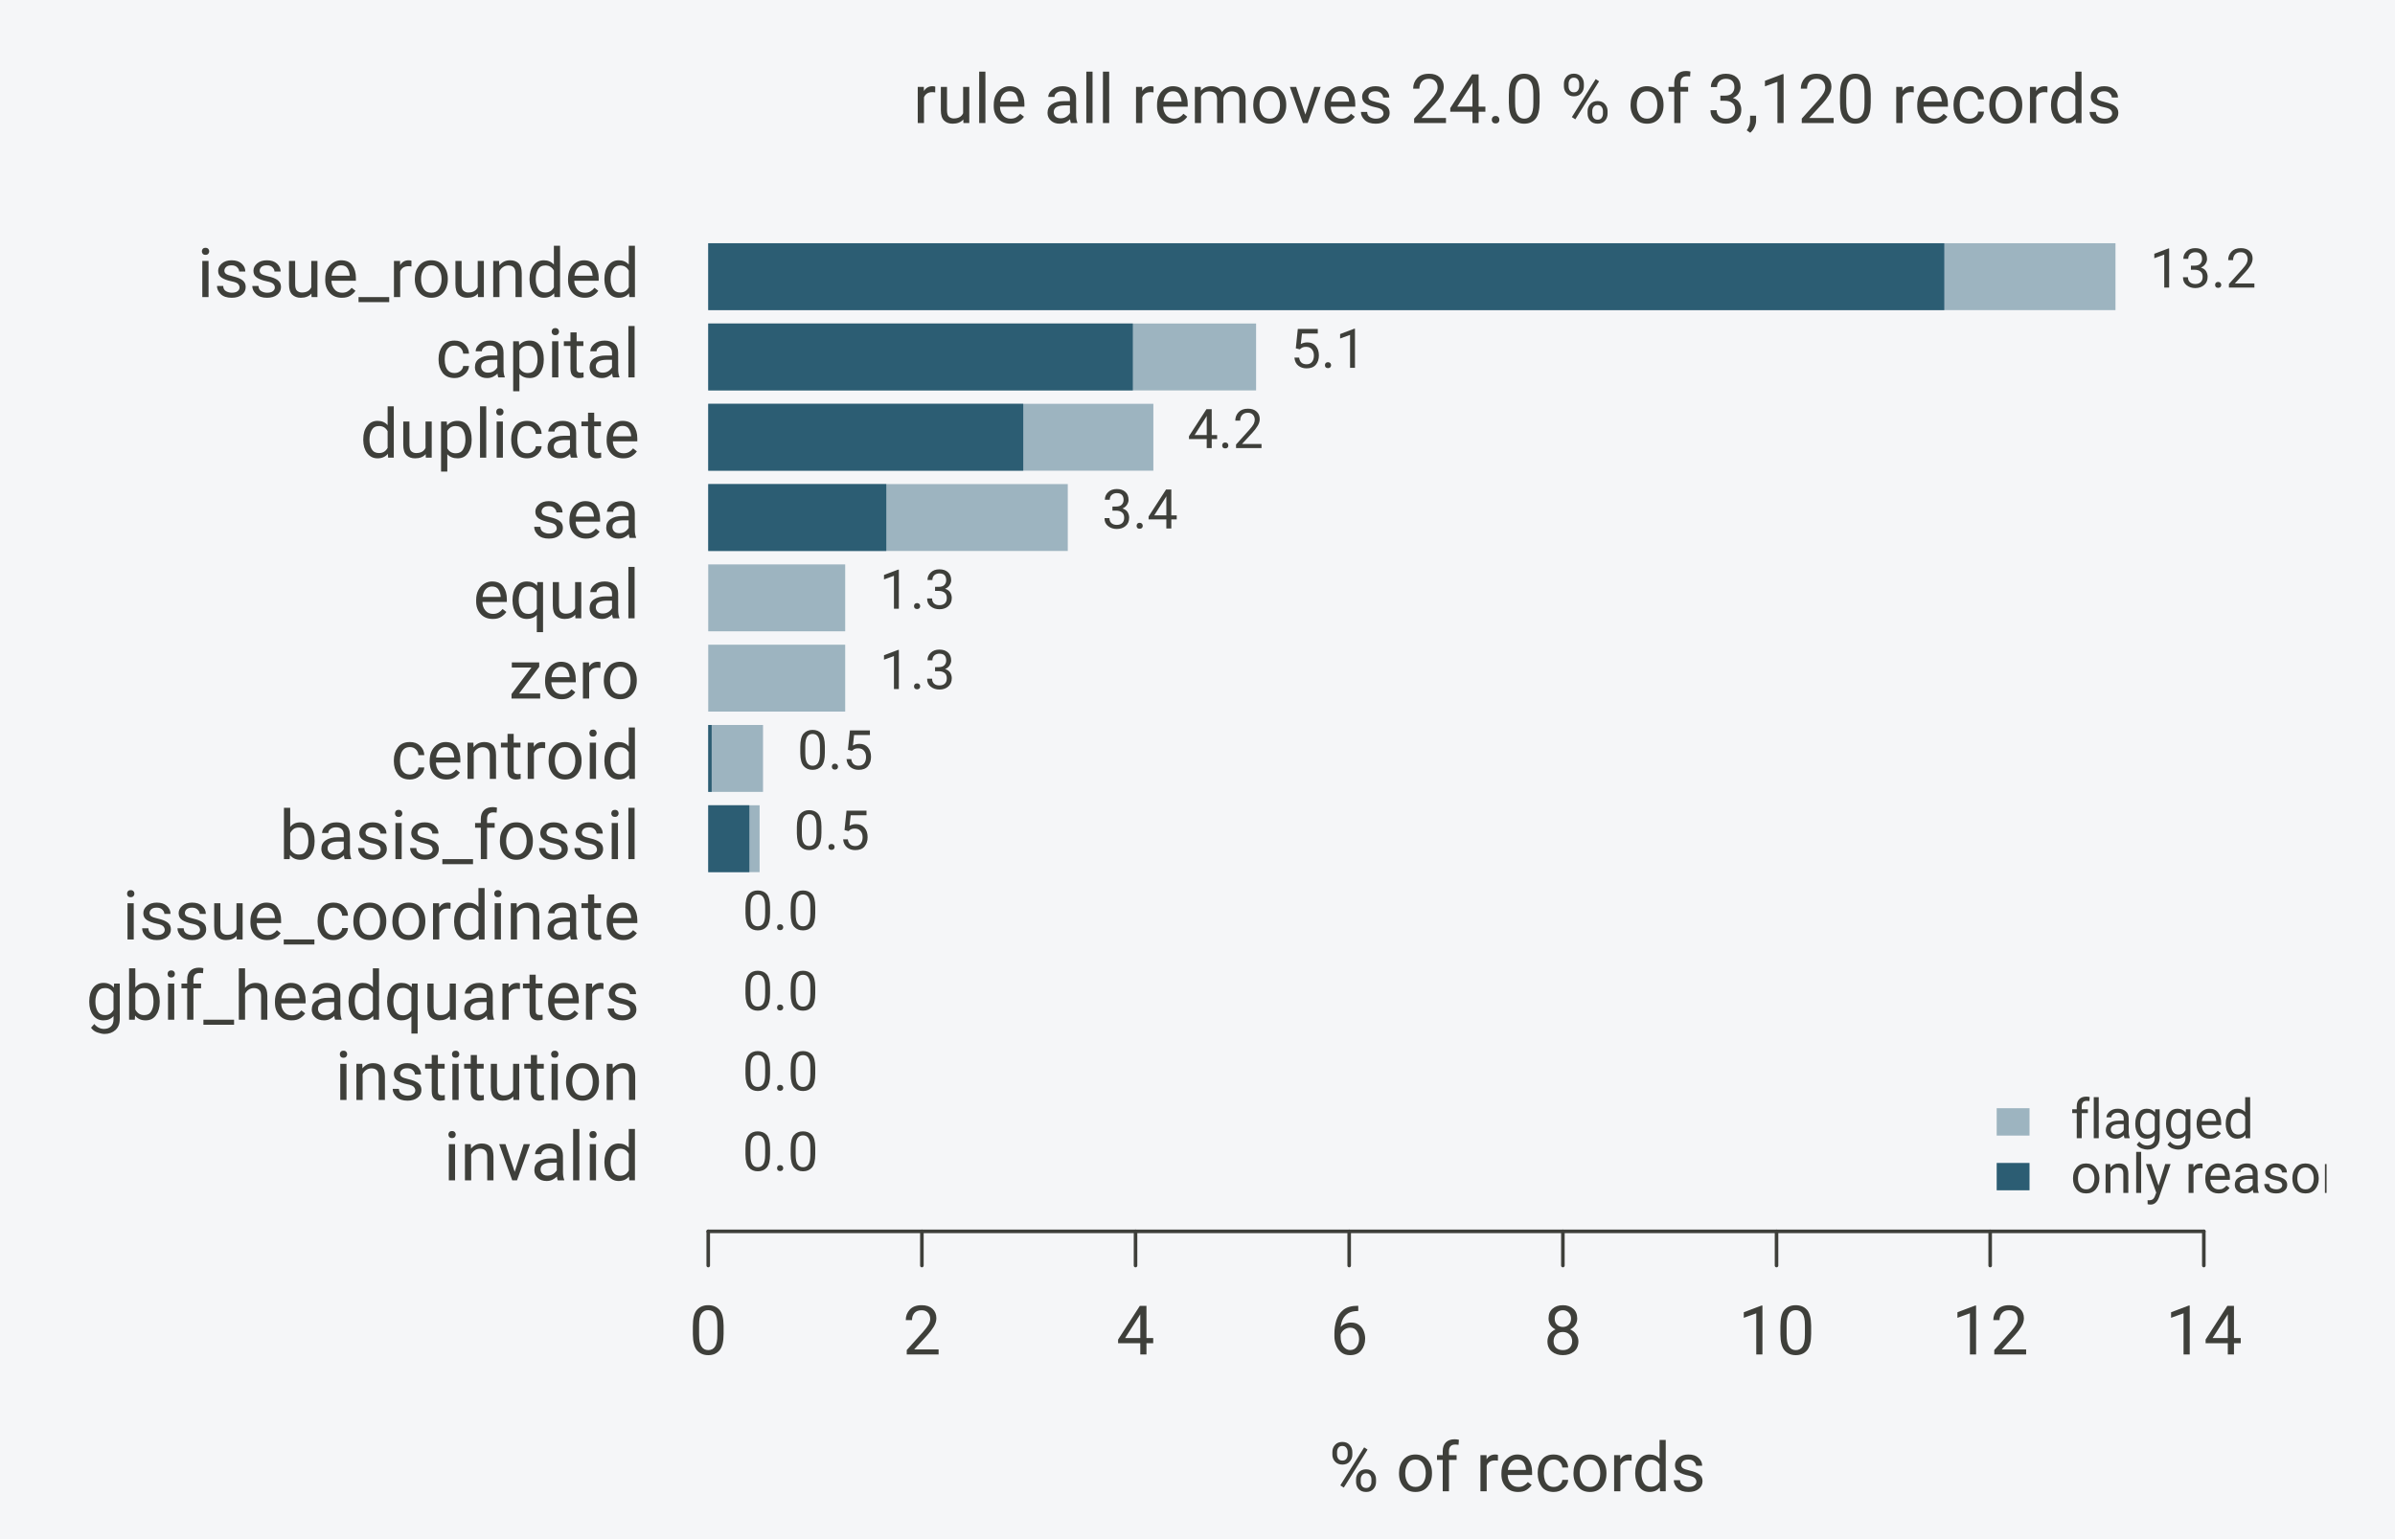
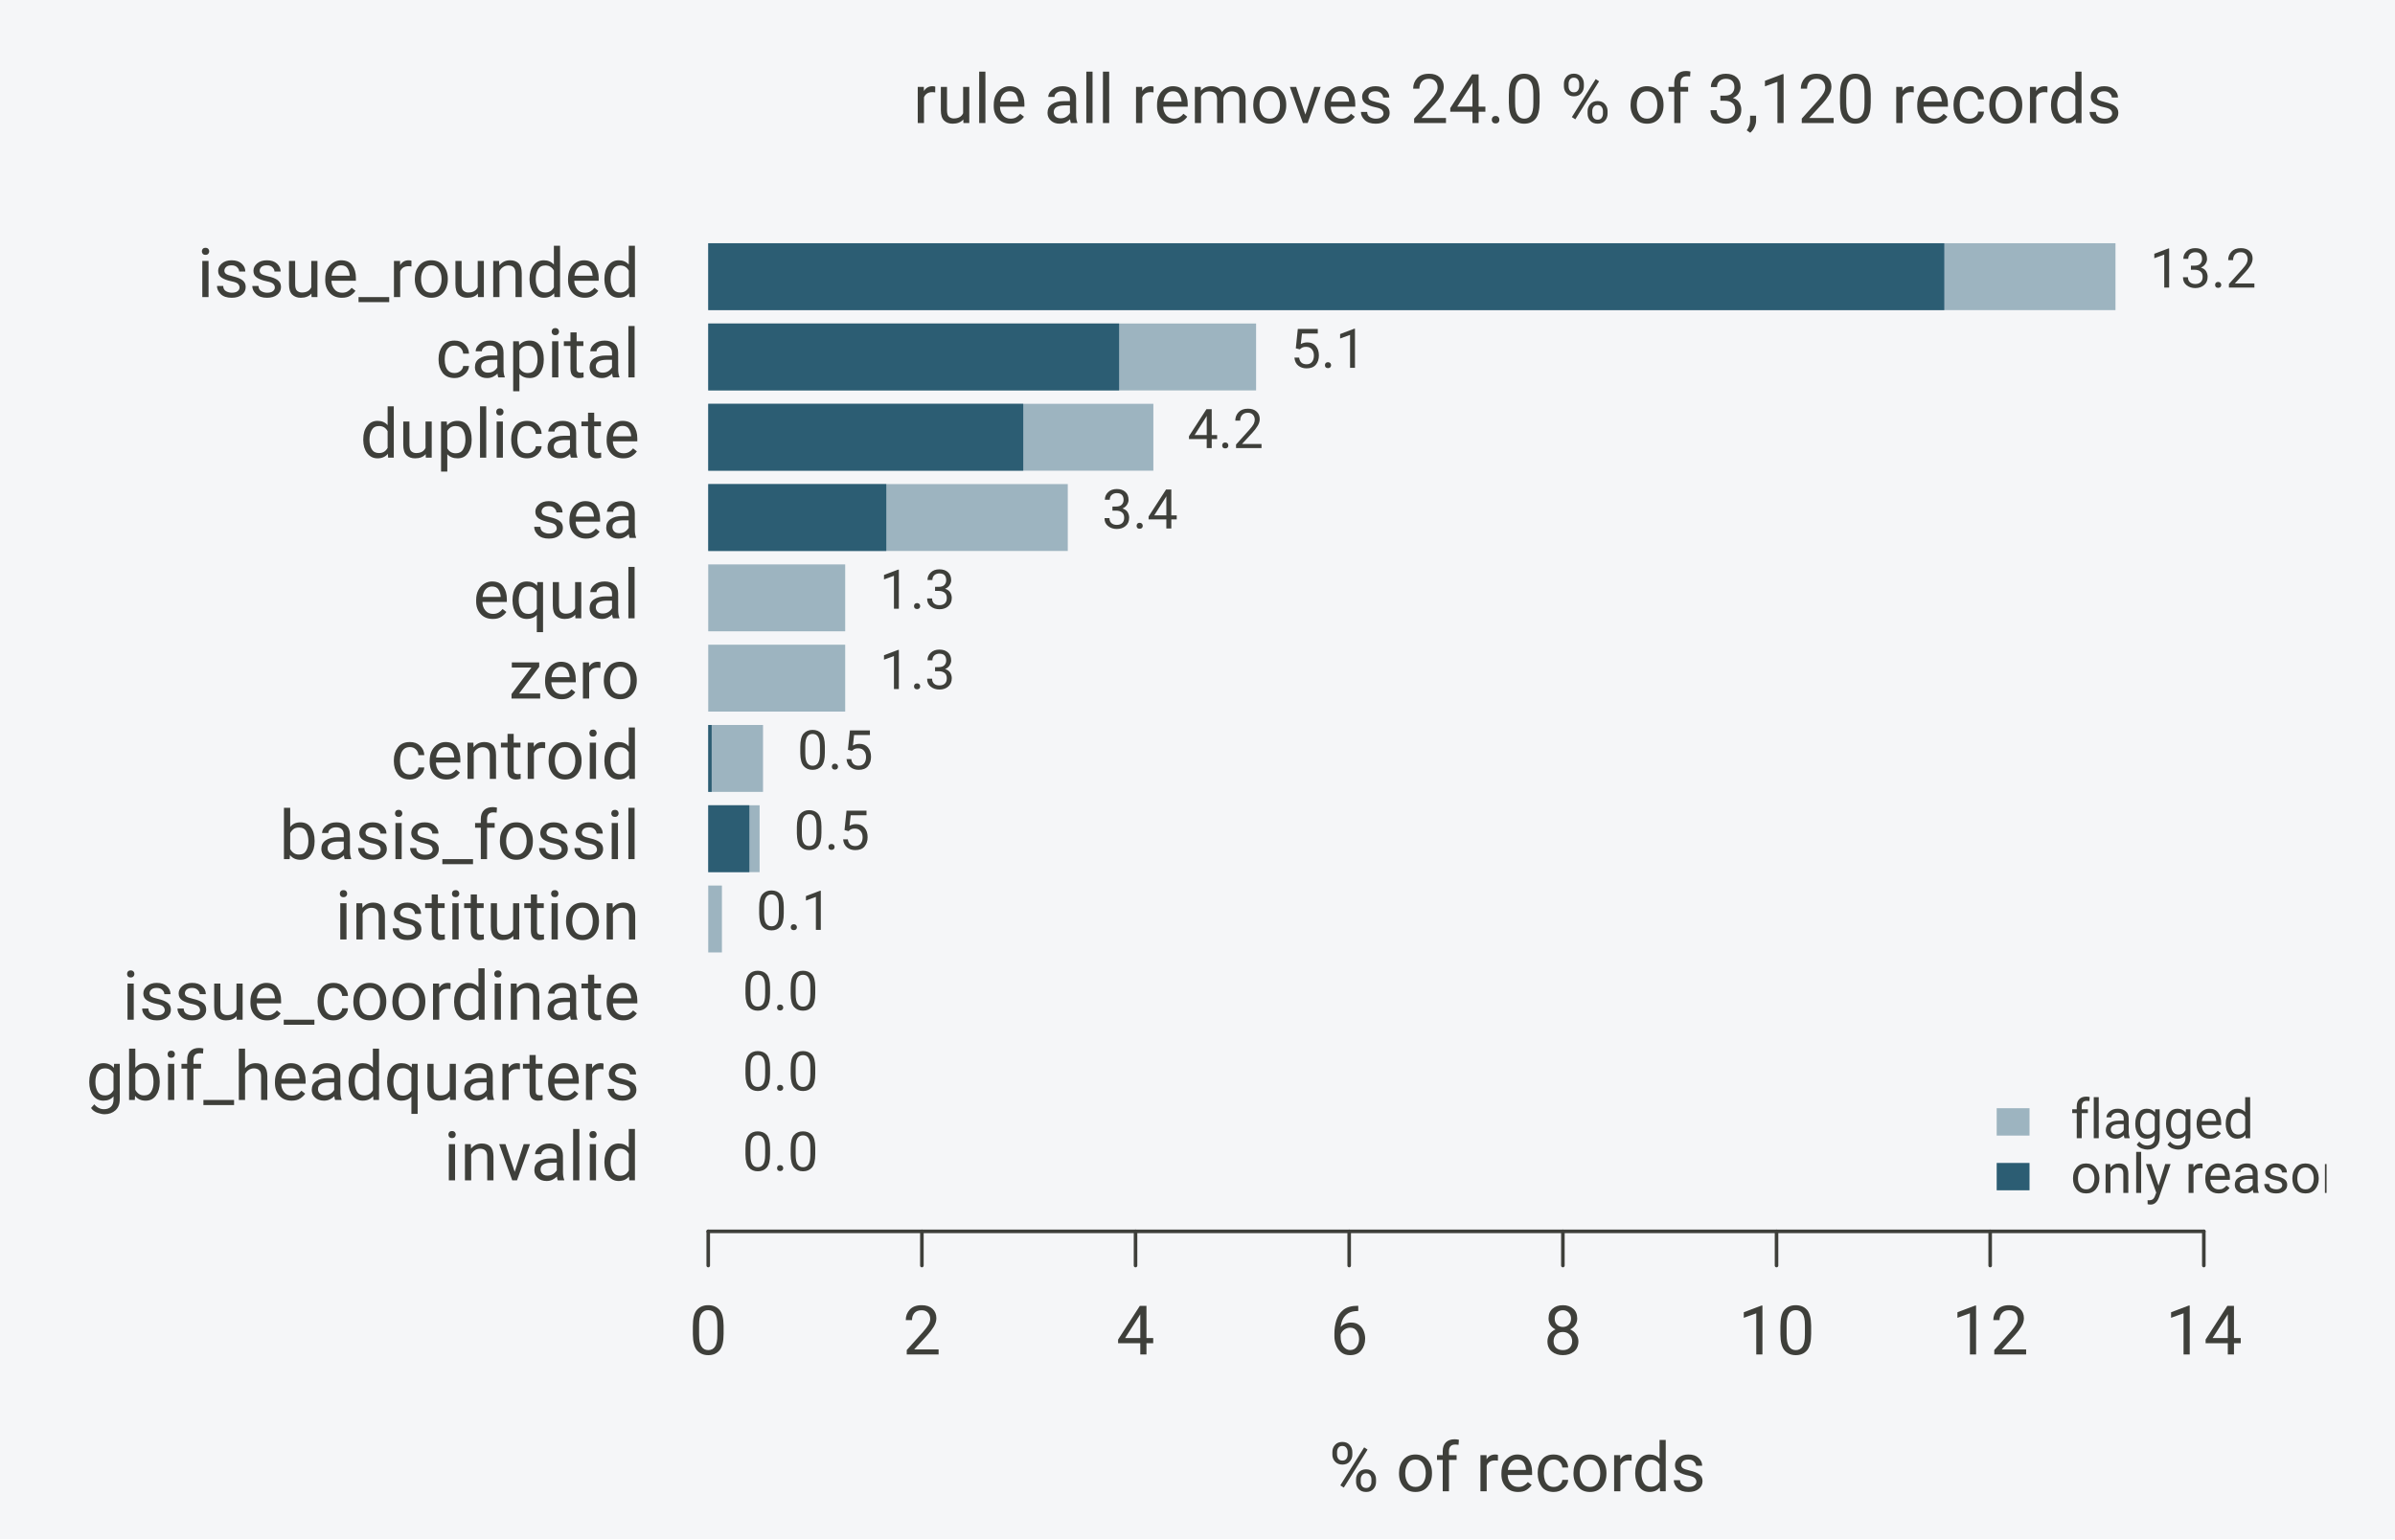
<svg xmlns="http://www.w3.org/2000/svg" width="504.00pt" height="324.00pt" viewBox="0 0 504.00 324.00">
  <g class="svglite">
    <defs>
      <style type="text/css">
    /* theme-aware-processed */
    .svglite line, .svglite polyline, .svglite polygon, .svglite path, .svglite circle {
      fill: none;
      stroke: #3E3F3A;
      stroke-linecap: round;
      stroke-linejoin: round;
      stroke-miterlimit: 10.00;
    }
    .svglite &gt; g &gt; rect {
      fill: none;
      stroke: #3E3F3A;
      stroke-linecap: round;
      stroke-linejoin: round;
      stroke-miterlimit: 10.00;
    }
    .svglite text {
      white-space: pre;
      fill: #3E3F3A;
    }
    .svglite g.glyphgroup path {
      fill: inherit;
      stroke: none;
    }
  </style>
    </defs>
    <rect width="100%" height="100%" style="stroke: none; fill: #F5F6F8;" />
    <defs>
      <clipPath id="cpMC4wMHw1MDQuMDB8MC4wMHwzMjQuMDA=">
        <rect x="0.00" y="0.00" width="504.00" height="324.00" />
      </clipPath>
    </defs>
    <g clip-path="url(#cpMC4wMHw1MDQuMDB8MC4wMHwzMjQuMDA=)">
      <rect x="149.04" y="237.12" width="0.00" height="14.08" style="stroke-width: 0.75; stroke: none; fill: #9DB4C0;" />
      <rect x="149.04" y="220.21" width="0.00" height="14.08" style="stroke-width: 0.75; stroke: none; fill: #9DB4C0;" />
      <rect x="149.04" y="203.31" width="0.00" height="14.08" style="stroke-width: 0.75; stroke: none; fill: #9DB4C0;" />
-       <rect x="149.04" y="186.41" width="0.00" height="14.08" style="stroke-width: 0.75; stroke: none; fill: #9DB4C0;" />
+       <rect x="149.04" y="186.41" width="2.88" height="14.08" style="stroke-width: 0.75; stroke: none; fill: #9DB4C0;" />
      <rect x="149.04" y="169.51" width="10.81" height="14.08" style="stroke-width: 0.75; stroke: none; fill: #9DB4C0;" />
      <rect x="149.04" y="152.61" width="11.53" height="14.08" style="stroke-width: 0.75; stroke: none; fill: #9DB4C0;" />
      <rect x="149.04" y="135.71" width="28.82" height="14.08" style="stroke-width: 0.75; stroke: none; fill: #9DB4C0;" />
      <rect x="149.04" y="118.81" width="28.82" height="14.08" style="stroke-width: 0.75; stroke: none; fill: #9DB4C0;" />
      <rect x="149.04" y="101.90" width="75.66" height="14.08" style="stroke-width: 0.75; stroke: none; fill: #9DB4C0;" />
      <rect x="149.04" y="85.00" width="93.67" height="14.08" style="stroke-width: 0.75; stroke: none; fill: #9DB4C0;" />
      <rect x="149.04" y="68.10" width="115.29" height="14.08" style="stroke-width: 0.75; stroke: none; fill: #9DB4C0;" />
      <rect x="149.04" y="51.20" width="296.14" height="14.08" style="stroke-width: 0.75; stroke: none; fill: #9DB4C0;" />
      <text x="134.64" y="248.46" text-anchor="end" style="font-size: 1.2em; font-family: &quot;Roboto&quot;, -apple-system, BlinkMacSystemFont, &quot;Segoe UI&quot;, system-ui, sans-serif;">invalid</text>
-       <text x="134.64" y="231.55" text-anchor="end" style="font-size: 1.2em; font-family: &quot;Roboto&quot;, -apple-system, BlinkMacSystemFont, &quot;Segoe UI&quot;, system-ui, sans-serif;">institution</text>
-       <text x="134.64" y="214.65" text-anchor="end" style="font-size: 1.2em; font-family: &quot;Roboto&quot;, -apple-system, BlinkMacSystemFont, &quot;Segoe UI&quot;, system-ui, sans-serif;">gbif_headquarters</text>
-       <text x="134.64" y="197.75" text-anchor="end" style="font-size: 1.2em; font-family: &quot;Roboto&quot;, -apple-system, BlinkMacSystemFont, &quot;Segoe UI&quot;, system-ui, sans-serif;">issue_coordinate</text>
+       <text x="134.64" y="231.55" text-anchor="end" style="font-size: 1.2em; font-family: &quot;Roboto&quot;, -apple-system, BlinkMacSystemFont, &quot;Segoe UI&quot;, system-ui, sans-serif;">gbif_headquarters</text>
+       <text x="134.64" y="214.65" text-anchor="end" style="font-size: 1.2em; font-family: &quot;Roboto&quot;, -apple-system, BlinkMacSystemFont, &quot;Segoe UI&quot;, system-ui, sans-serif;">issue_coordinate</text>
+       <text x="134.64" y="197.75" text-anchor="end" style="font-size: 1.2em; font-family: &quot;Roboto&quot;, -apple-system, BlinkMacSystemFont, &quot;Segoe UI&quot;, system-ui, sans-serif;">institution</text>
      <text x="134.64" y="180.85" text-anchor="end" style="font-size: 1.2em; font-family: &quot;Roboto&quot;, -apple-system, BlinkMacSystemFont, &quot;Segoe UI&quot;, system-ui, sans-serif;">basis_fossil</text>
      <text x="134.64" y="163.95" text-anchor="end" style="font-size: 1.2em; font-family: &quot;Roboto&quot;, -apple-system, BlinkMacSystemFont, &quot;Segoe UI&quot;, system-ui, sans-serif;">centroid</text>
      <text x="134.64" y="147.05" text-anchor="end" style="font-size: 1.2em; font-family: &quot;Roboto&quot;, -apple-system, BlinkMacSystemFont, &quot;Segoe UI&quot;, system-ui, sans-serif;">zero</text>
      <text x="134.64" y="130.15" text-anchor="end" style="font-size: 1.2em; font-family: &quot;Roboto&quot;, -apple-system, BlinkMacSystemFont, &quot;Segoe UI&quot;, system-ui, sans-serif;">equal</text>
      <text x="134.64" y="113.24" text-anchor="end" style="font-size: 1.2em; font-family: &quot;Roboto&quot;, -apple-system, BlinkMacSystemFont, &quot;Segoe UI&quot;, system-ui, sans-serif;">sea</text>
      <text x="134.64" y="96.34" text-anchor="end" style="font-size: 1.2em; font-family: &quot;Roboto&quot;, -apple-system, BlinkMacSystemFont, &quot;Segoe UI&quot;, system-ui, sans-serif;">duplicate</text>
      <text x="134.64" y="79.44" text-anchor="end" style="font-size: 1.2em; font-family: &quot;Roboto&quot;, -apple-system, BlinkMacSystemFont, &quot;Segoe UI&quot;, system-ui, sans-serif;">capital</text>
      <text x="134.64" y="62.54" text-anchor="end" style="font-size: 1.2em; font-family: &quot;Roboto&quot;, -apple-system, BlinkMacSystemFont, &quot;Segoe UI&quot;, system-ui, sans-serif;">issue_rounded</text>
      <text x="319.32" y="313.92" text-anchor="middle" style="font-size: 1.2em; font-family: &quot;Roboto&quot;, -apple-system, BlinkMacSystemFont, &quot;Segoe UI&quot;, system-ui, sans-serif;">% of records</text>
      <line x1="149.04" y1="259.20" x2="463.77" y2="259.20" style="stroke-width: 0.75;" />
      <line x1="149.04" y1="259.20" x2="149.04" y2="266.40" style="stroke-width: 0.75;" />
      <line x1="194.00" y1="259.20" x2="194.00" y2="266.40" style="stroke-width: 0.75;" />
      <line x1="238.96" y1="259.20" x2="238.96" y2="266.40" style="stroke-width: 0.75;" />
      <line x1="283.92" y1="259.20" x2="283.92" y2="266.40" style="stroke-width: 0.75;" />
      <line x1="328.89" y1="259.20" x2="328.89" y2="266.40" style="stroke-width: 0.75;" />
      <line x1="373.85" y1="259.20" x2="373.85" y2="266.40" style="stroke-width: 0.75;" />
      <line x1="418.81" y1="259.20" x2="418.81" y2="266.40" style="stroke-width: 0.75;" />
      <line x1="463.77" y1="259.20" x2="463.77" y2="266.40" style="stroke-width: 0.75;" />
      <text x="149.04" y="285.12" text-anchor="middle" style="font-size: 1.2em; font-family: &quot;Roboto&quot;, -apple-system, BlinkMacSystemFont, &quot;Segoe UI&quot;, system-ui, sans-serif;">0</text>
      <text x="194.00" y="285.12" text-anchor="middle" style="font-size: 1.2em; font-family: &quot;Roboto&quot;, -apple-system, BlinkMacSystemFont, &quot;Segoe UI&quot;, system-ui, sans-serif;">2</text>
      <text x="238.96" y="285.12" text-anchor="middle" style="font-size: 1.2em; font-family: &quot;Roboto&quot;, -apple-system, BlinkMacSystemFont, &quot;Segoe UI&quot;, system-ui, sans-serif;">4</text>
      <text x="283.92" y="285.12" text-anchor="middle" style="font-size: 1.2em; font-family: &quot;Roboto&quot;, -apple-system, BlinkMacSystemFont, &quot;Segoe UI&quot;, system-ui, sans-serif;">6</text>
      <text x="328.89" y="285.12" text-anchor="middle" style="font-size: 1.2em; font-family: &quot;Roboto&quot;, -apple-system, BlinkMacSystemFont, &quot;Segoe UI&quot;, system-ui, sans-serif;">8</text>
      <text x="373.85" y="285.12" text-anchor="middle" style="font-size: 1.2em; font-family: &quot;Roboto&quot;, -apple-system, BlinkMacSystemFont, &quot;Segoe UI&quot;, system-ui, sans-serif;">10</text>
      <text x="418.81" y="285.12" text-anchor="middle" style="font-size: 1.2em; font-family: &quot;Roboto&quot;, -apple-system, BlinkMacSystemFont, &quot;Segoe UI&quot;, system-ui, sans-serif;">12</text>
      <text x="463.77" y="285.12" text-anchor="middle" style="font-size: 1.2em; font-family: &quot;Roboto&quot;, -apple-system, BlinkMacSystemFont, &quot;Segoe UI&quot;, system-ui, sans-serif;">14</text>
      <rect x="149.04" y="237.12" width="0.00" height="14.08" style="stroke-width: 0.75; stroke: none; fill: #2C5D73;" />
      <rect x="149.04" y="220.21" width="0.00" height="14.08" style="stroke-width: 0.75; stroke: none; fill: #2C5D73;" />
      <rect x="149.04" y="203.31" width="0.00" height="14.08" style="stroke-width: 0.75; stroke: none; fill: #2C5D73;" />
      <rect x="149.04" y="186.41" width="0.00" height="14.08" style="stroke-width: 0.75; stroke: none; fill: #2C5D73;" />
      <rect x="149.04" y="169.51" width="8.65" height="14.08" style="stroke-width: 0.75; stroke: none; fill: #2C5D73;" />
      <rect x="149.04" y="152.61" width="0.72" height="14.08" style="stroke-width: 0.75; stroke: none; fill: #2C5D73;" />
      <rect x="149.04" y="135.71" width="0.00" height="14.08" style="stroke-width: 0.75; stroke: none; fill: #2C5D73;" />
      <rect x="149.04" y="118.81" width="0.00" height="14.08" style="stroke-width: 0.75; stroke: none; fill: #2C5D73;" />
      <rect x="149.04" y="101.90" width="37.47" height="14.08" style="stroke-width: 0.75; stroke: none; fill: #2C5D73;" />
      <rect x="149.04" y="85.00" width="66.29" height="14.08" style="stroke-width: 0.75; stroke: none; fill: #2C5D73;" />
-       <rect x="149.04" y="68.10" width="89.35" height="14.08" style="stroke-width: 0.75; stroke: none; fill: #2C5D73;" />
+       <rect x="149.04" y="68.10" width="86.46" height="14.08" style="stroke-width: 0.75; stroke: none; fill: #2C5D73;" />
      <rect x="149.04" y="51.20" width="260.11" height="14.08" style="stroke-width: 0.75; stroke: none; fill: #2C5D73;" />
      <text x="156.24" y="246.45" style="font-size: 0.96em; font-family: &quot;Roboto&quot;, -apple-system, BlinkMacSystemFont, &quot;Segoe UI&quot;, system-ui, sans-serif;">0.0</text>
      <text x="156.24" y="229.55" style="font-size: 0.96em; font-family: &quot;Roboto&quot;, -apple-system, BlinkMacSystemFont, &quot;Segoe UI&quot;, system-ui, sans-serif;">0.0</text>
      <text x="156.24" y="212.64" style="font-size: 0.96em; font-family: &quot;Roboto&quot;, -apple-system, BlinkMacSystemFont, &quot;Segoe UI&quot;, system-ui, sans-serif;">0.0</text>
-       <text x="156.24" y="195.74" style="font-size: 0.96em; font-family: &quot;Roboto&quot;, -apple-system, BlinkMacSystemFont, &quot;Segoe UI&quot;, system-ui, sans-serif;">0.0</text>
+       <text x="159.12" y="195.74" style="font-size: 0.96em; font-family: &quot;Roboto&quot;, -apple-system, BlinkMacSystemFont, &quot;Segoe UI&quot;, system-ui, sans-serif;">0.1</text>
      <text x="167.05" y="178.84" style="font-size: 0.96em; font-family: &quot;Roboto&quot;, -apple-system, BlinkMacSystemFont, &quot;Segoe UI&quot;, system-ui, sans-serif;">0.5</text>
      <text x="167.77" y="161.94" style="font-size: 0.96em; font-family: &quot;Roboto&quot;, -apple-system, BlinkMacSystemFont, &quot;Segoe UI&quot;, system-ui, sans-serif;">0.5</text>
      <text x="185.06" y="145.04" style="font-size: 0.96em; font-family: &quot;Roboto&quot;, -apple-system, BlinkMacSystemFont, &quot;Segoe UI&quot;, system-ui, sans-serif;">1.3</text>
      <text x="185.06" y="128.14" style="font-size: 0.96em; font-family: &quot;Roboto&quot;, -apple-system, BlinkMacSystemFont, &quot;Segoe UI&quot;, system-ui, sans-serif;">1.3</text>
      <text x="231.90" y="111.24" style="font-size: 0.96em; font-family: &quot;Roboto&quot;, -apple-system, BlinkMacSystemFont, &quot;Segoe UI&quot;, system-ui, sans-serif;">3.4</text>
      <text x="249.91" y="94.33" style="font-size: 0.96em; font-family: &quot;Roboto&quot;, -apple-system, BlinkMacSystemFont, &quot;Segoe UI&quot;, system-ui, sans-serif;">4.2</text>
      <text x="271.53" y="77.43" style="font-size: 0.96em; font-family: &quot;Roboto&quot;, -apple-system, BlinkMacSystemFont, &quot;Segoe UI&quot;, system-ui, sans-serif;">5.1</text>
      <text x="452.38" y="60.53" style="font-size: 0.96em; font-family: &quot;Roboto&quot;, -apple-system, BlinkMacSystemFont, &quot;Segoe UI&quot;, system-ui, sans-serif;">13.2</text>
      <text x="319.32" y="25.90" text-anchor="middle" style="font-size: 1.2em; font-family: &quot;Roboto&quot;, -apple-system, BlinkMacSystemFont, &quot;Segoe UI&quot;, system-ui, sans-serif;">rule all removes 24.0 % of 3,120 records</text>
    </g>
    <defs>
      <clipPath id="cpMTQ5LjA0fDQ4OS42MHw0My4yMHwyNTkuMjA=">
        <rect x="149.04" y="43.20" width="340.56" height="216.00" />
      </clipPath>
    </defs>
    <g clip-path="url(#cpMTQ5LjA0fDQ4OS42MHw0My4yMHwyNTkuMjA=)">
      <rect x="420.18" y="233.28" width="6.91" height="5.76" style="stroke-width: 0.75; stroke: none; fill: #9DB4C0;" />
      <rect x="420.18" y="244.80" width="6.91" height="5.76" style="stroke-width: 0.75; stroke: none; fill: #2C5D73;" />
      <text x="435.73" y="239.59" style="font-size: 0.96em; font-family: &quot;Roboto&quot;, -apple-system, BlinkMacSystemFont, &quot;Segoe UI&quot;, system-ui, sans-serif;">flagged</text>
      <text x="435.73" y="251.11" style="font-size: 0.96em; font-family: &quot;Roboto&quot;, -apple-system, BlinkMacSystemFont, &quot;Segoe UI&quot;, system-ui, sans-serif;">only reason</text>
    </g>
  </g>
</svg>
